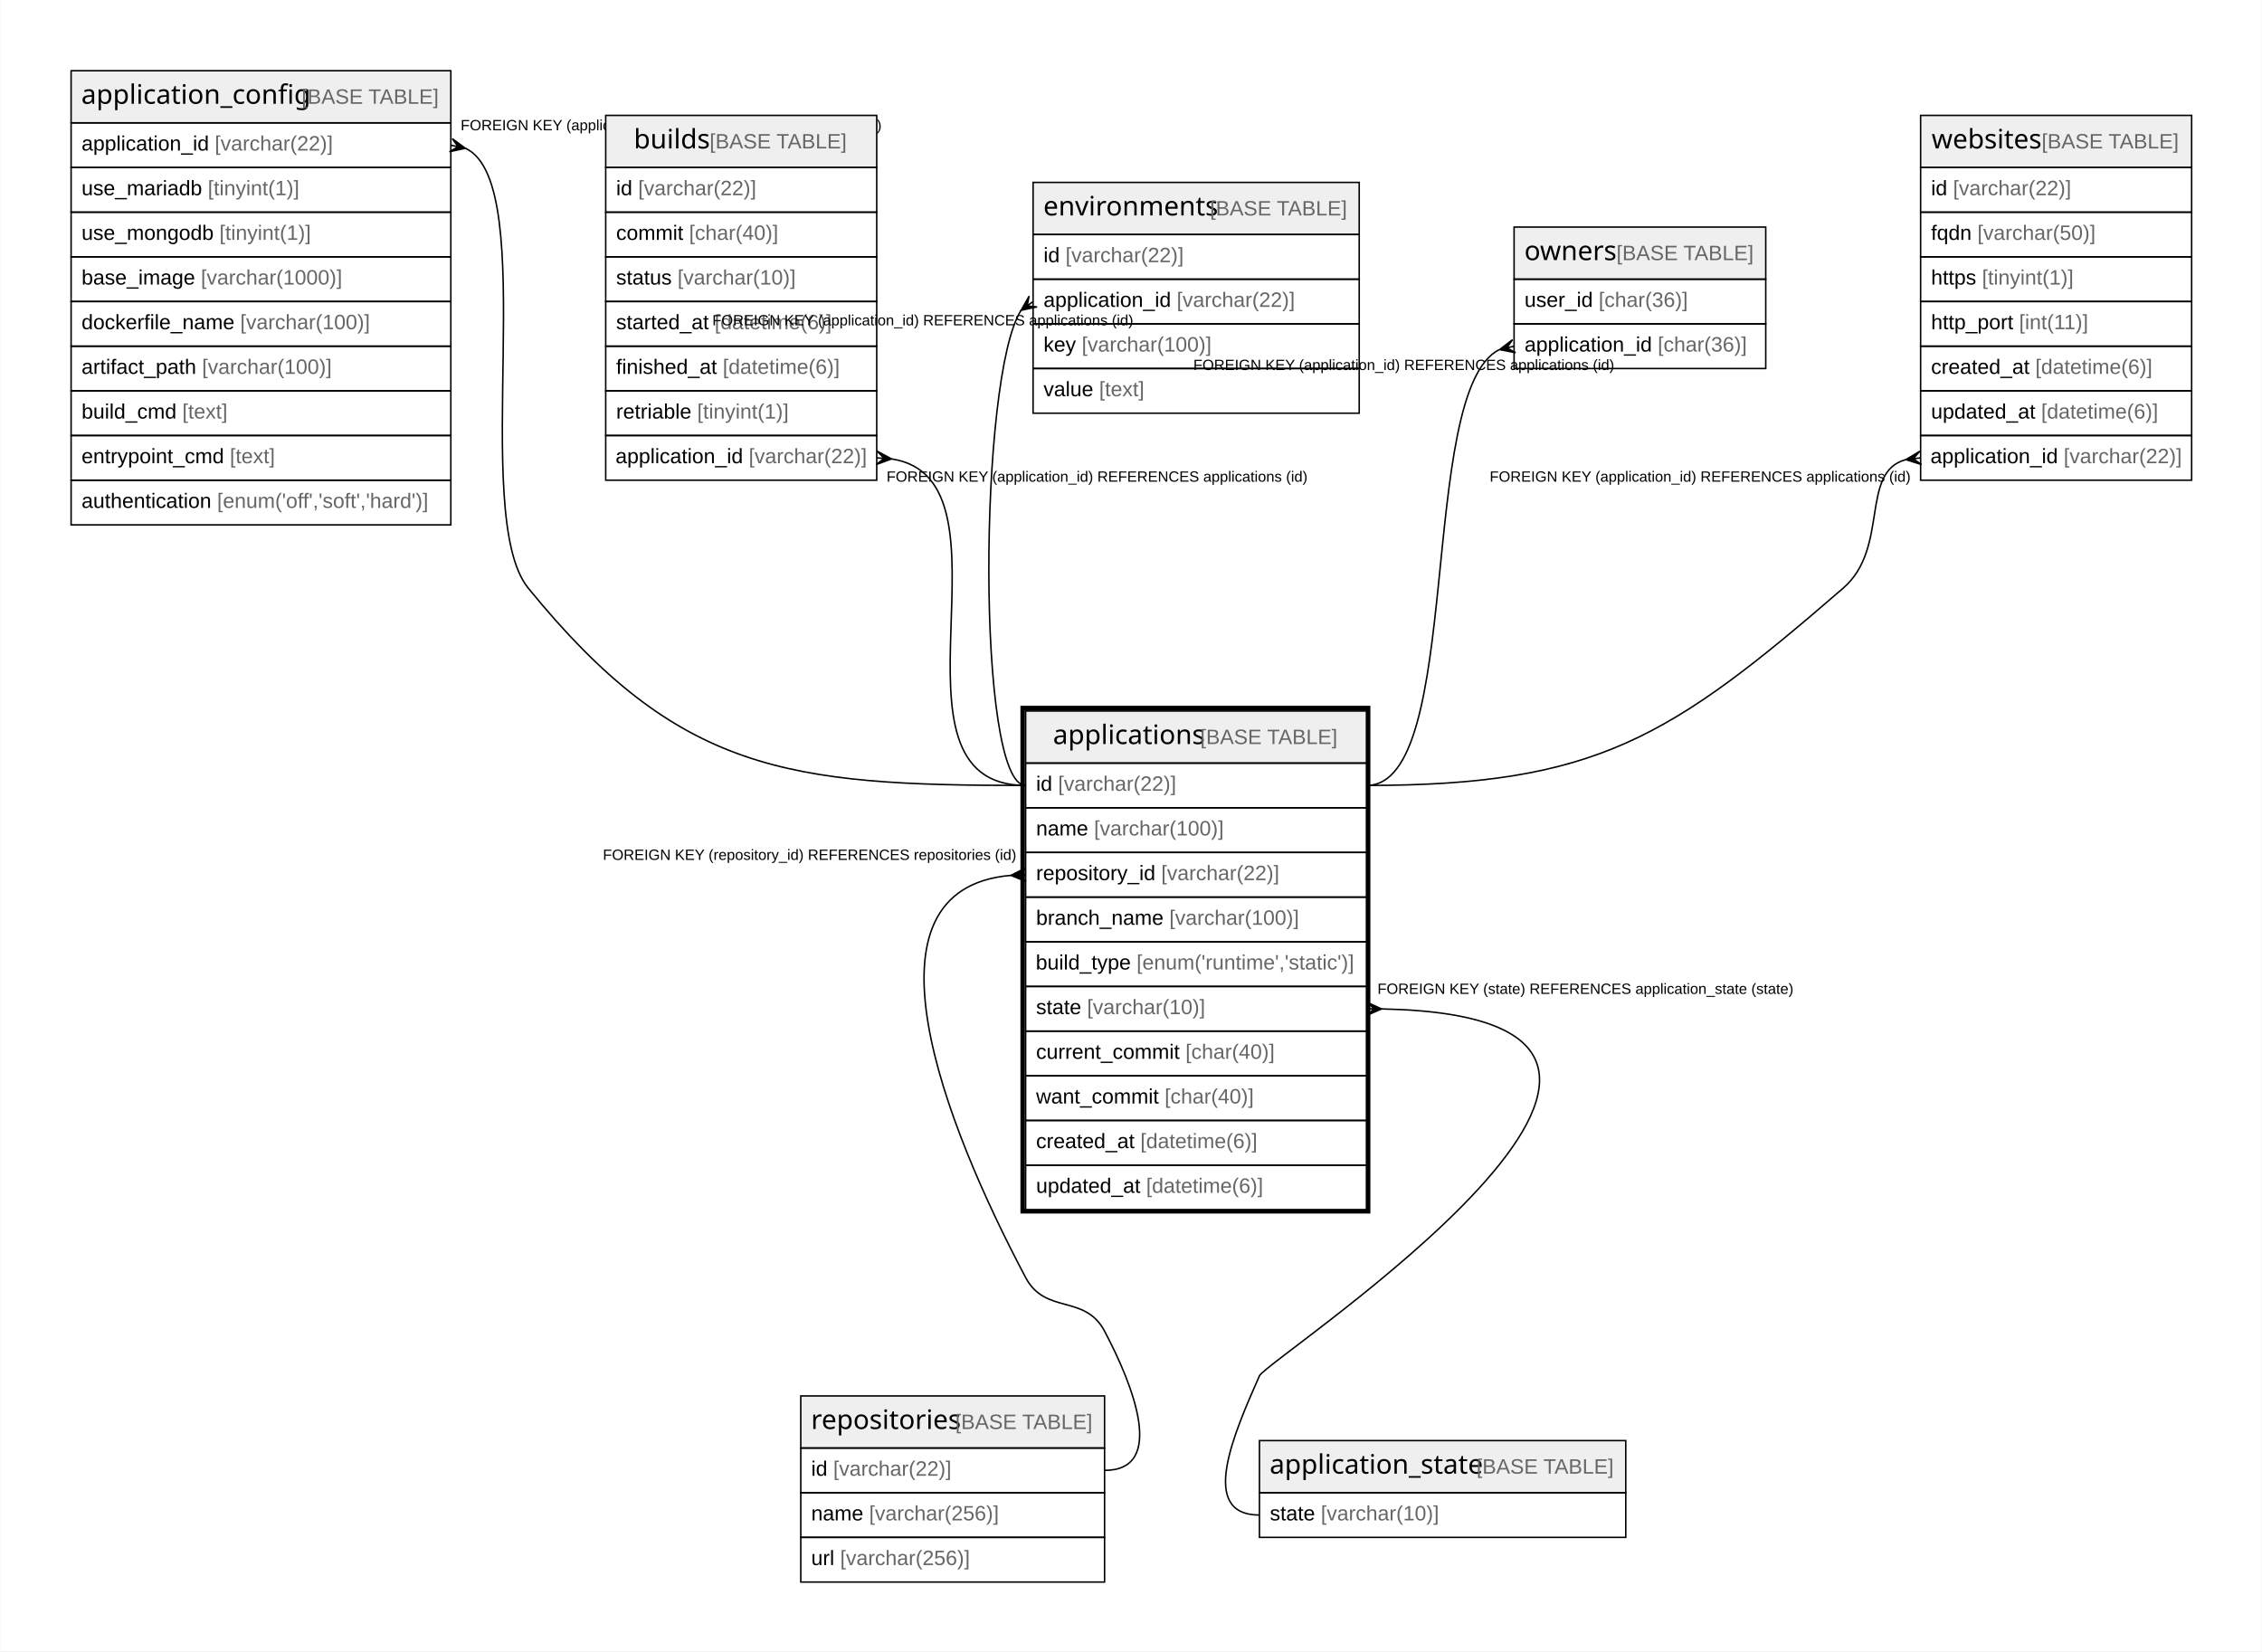
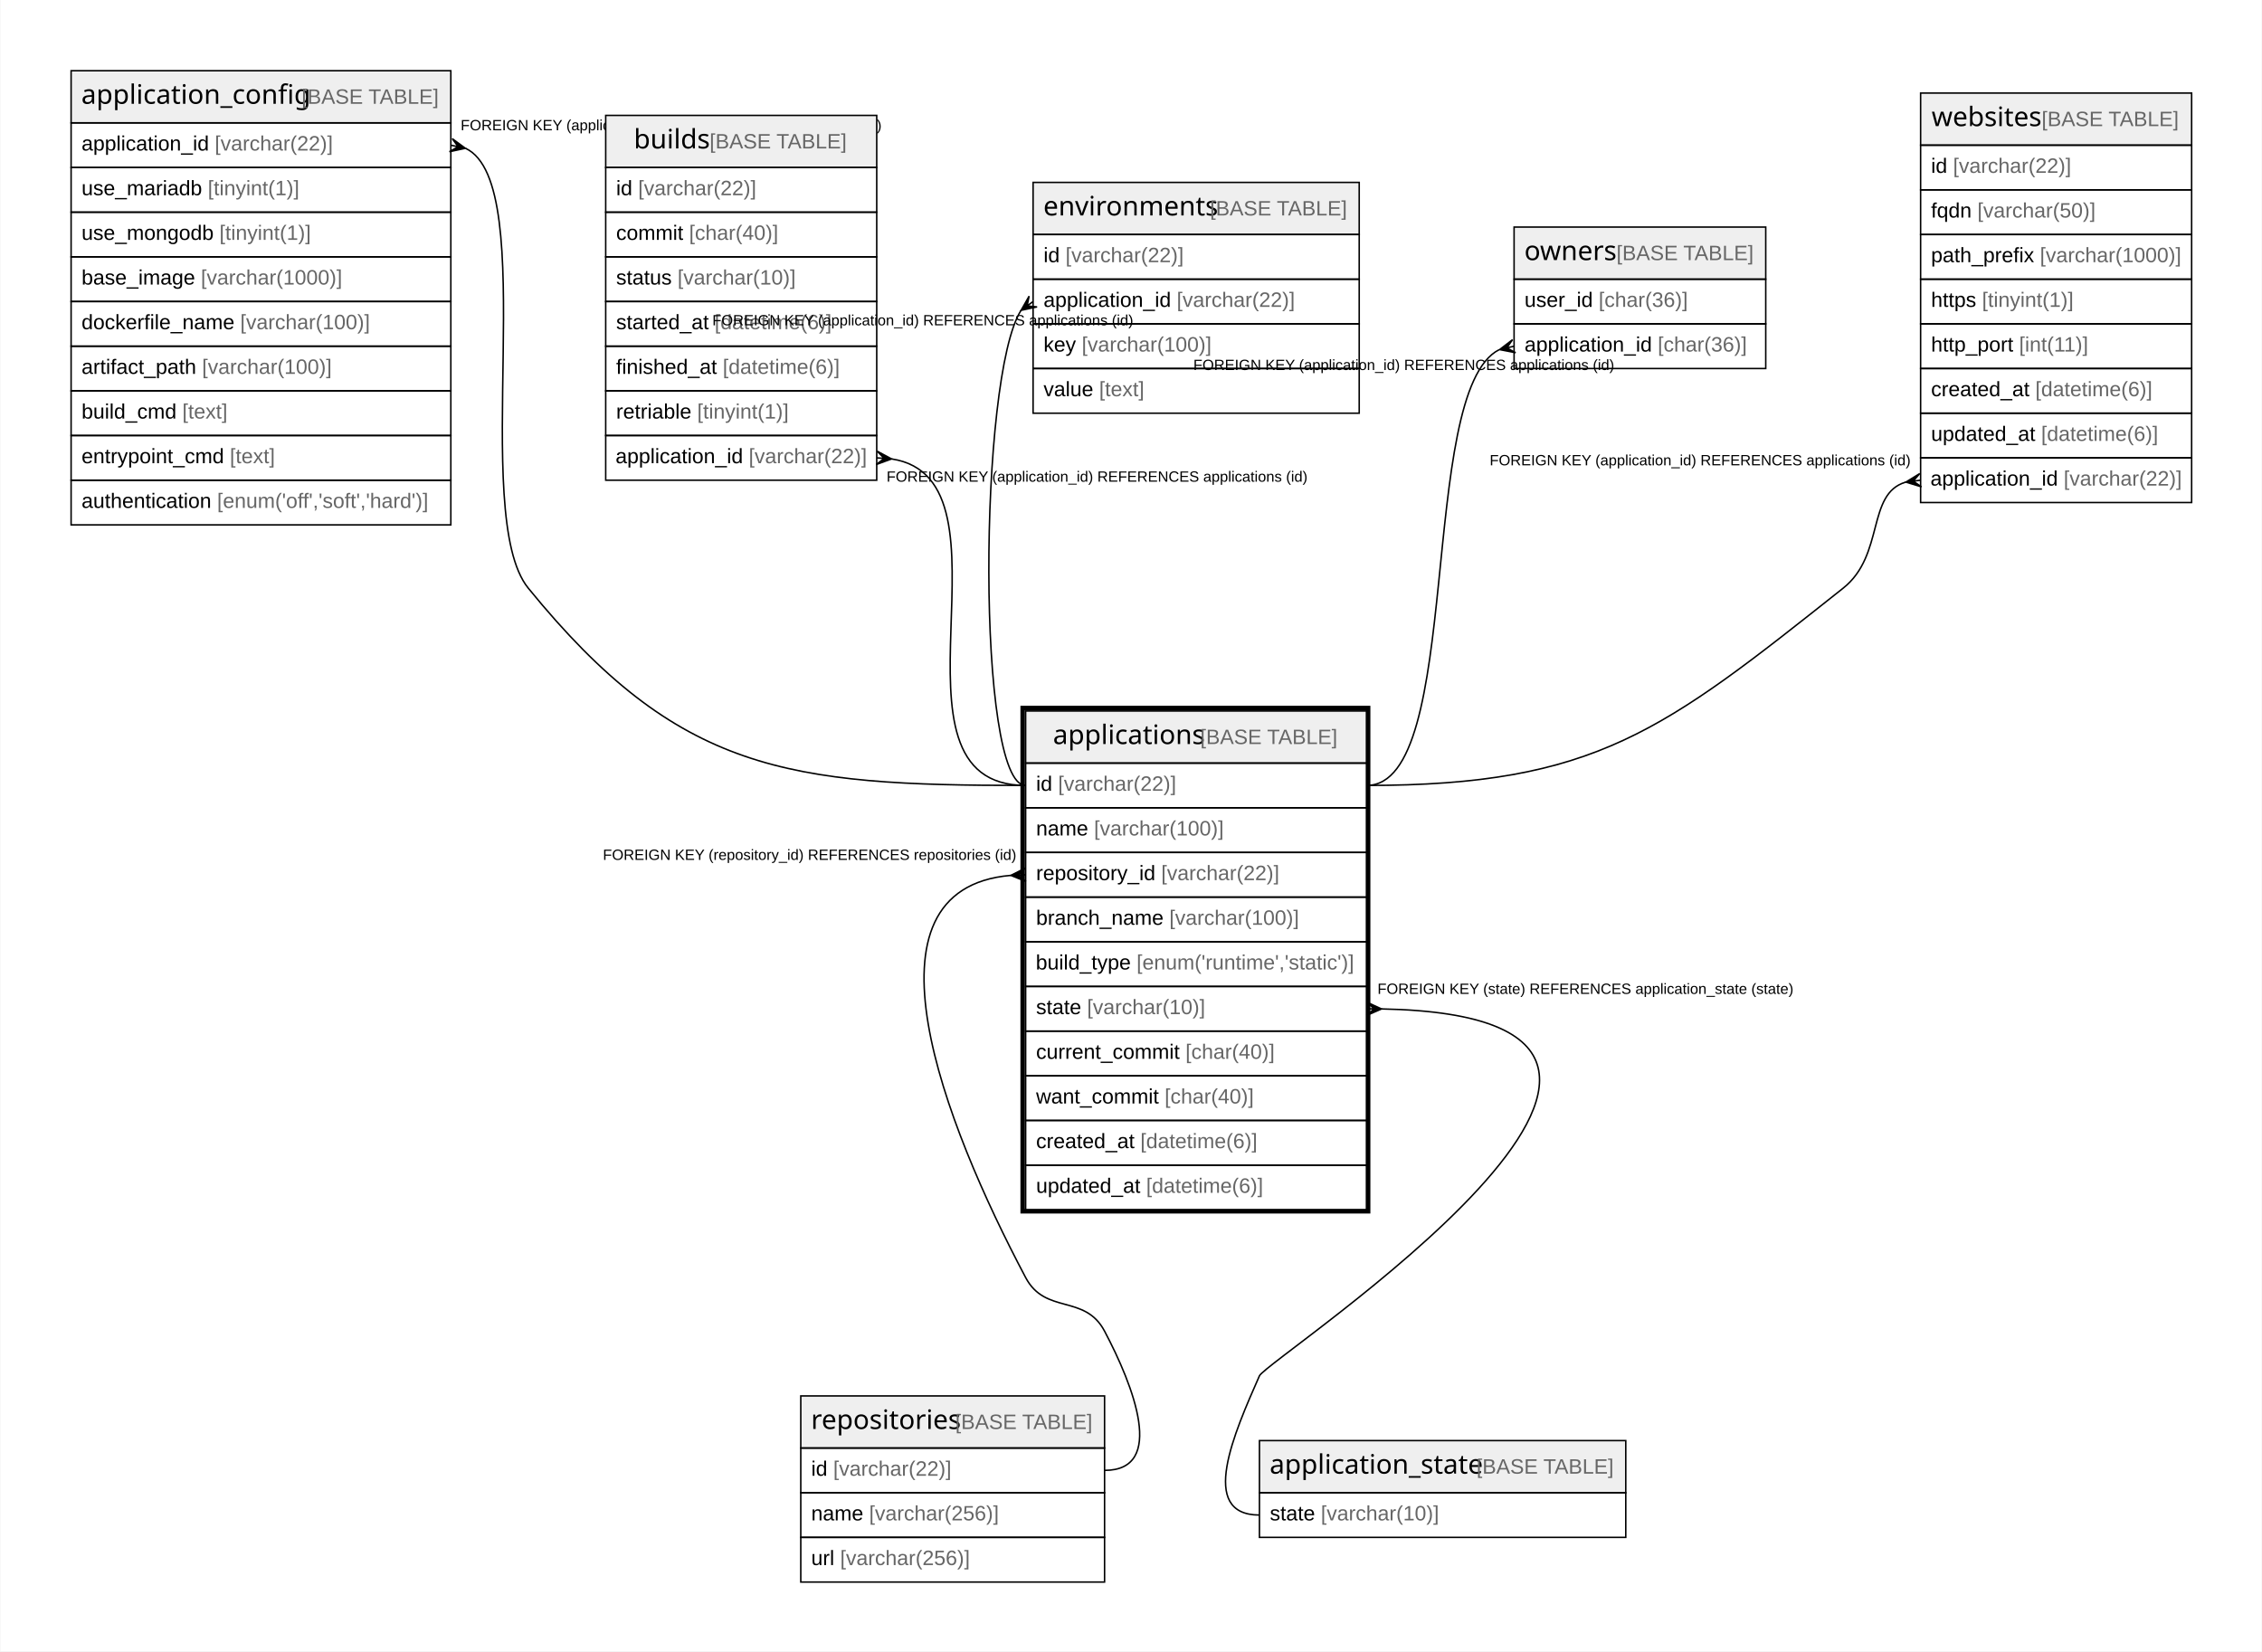
<svg xmlns="http://www.w3.org/2000/svg" width="1519pt" height="1109pt" viewBox="0.00 0.00 1518.50 1109.00">
  <g id="graph0" class="graph" transform="scale(1 1) rotate(0) translate(4 1105)">
    <polygon fill="#ffffff" stroke="transparent" points="-4,4 -4,-1105 1514.5,-1105 1514.5,4 -4,4" />
    <g id="node1" class="node">
      <polygon fill="#efefef" stroke="transparent" points="684.5,-592.5 684.5,-627.5 913.5,-627.5 913.5,-592.5 684.5,-592.5" />
      <polygon fill="none" stroke="#000000" points="684.5,-592.5 684.5,-627.5 913.5,-627.5 913.5,-592.5 684.5,-592.5" />
      <text text-anchor="start" x="702.862" y="-605.3" font-family="Arial Bold" font-size="18.00" fill="#000000">applications</text>
      <text text-anchor="start" x="797.884" y="-605.3" font-family="Arial" font-size="14.00" fill="#000000"> </text>
      <text text-anchor="start" x="801.775" y="-605.3" font-family="Arial" font-size="14.00" fill="#666666">[BASE TABLE]</text>
      <polygon fill="none" stroke="#000000" points="684.5,-562.5 684.5,-592.5 913.5,-592.5 913.5,-562.5 684.5,-562.5" />
      <text text-anchor="start" x="691.5" y="-573.9" font-family="Arial" font-size="14.00" fill="#000000">id </text>
      <text text-anchor="start" x="706.28" y="-573.9" font-family="Arial" font-size="14.00" fill="#666666">[varchar(22)]</text>
      <polygon fill="none" stroke="#000000" points="684.5,-532.5 684.5,-562.5 913.5,-562.5 913.5,-532.5 684.5,-532.5" />
      <text text-anchor="start" x="691.5" y="-543.9" font-family="Arial" font-size="14.00" fill="#000000">name </text>
      <text text-anchor="start" x="730.399" y="-543.9" font-family="Arial" font-size="14.00" fill="#666666">[varchar(100)]</text>
      <polygon fill="none" stroke="#000000" points="684.5,-502.5 684.5,-532.5 913.5,-532.5 913.5,-502.5 684.5,-502.5" />
      <text text-anchor="start" x="691.5" y="-513.9" font-family="Arial" font-size="14.00" fill="#000000">repository_id </text>
      <text text-anchor="start" x="775.511" y="-513.9" font-family="Arial" font-size="14.00" fill="#666666">[varchar(22)]</text>
      <polygon fill="none" stroke="#000000" points="684.5,-472.5 684.5,-502.5 913.5,-502.5 913.5,-472.5 684.5,-472.5" />
      <text text-anchor="start" x="691.5" y="-483.9" font-family="Arial" font-size="14.00" fill="#000000">branch_name </text>
      <text text-anchor="start" x="780.973" y="-483.9" font-family="Arial" font-size="14.00" fill="#666666">[varchar(100)]</text>
      <polygon fill="none" stroke="#000000" points="684.5,-442.5 684.5,-472.5 913.5,-472.5 913.5,-442.5 684.5,-442.5" />
      <text text-anchor="start" x="691.301" y="-453.9" font-family="Arial" font-size="14.00" fill="#000000">build_type </text>
      <text text-anchor="start" x="758.991" y="-453.9" font-family="Arial" font-size="14.00" fill="#666666">[enum('runtime','static')]</text>
      <polygon fill="none" stroke="#000000" points="684.5,-412.5 684.5,-442.5 913.5,-442.5 913.5,-412.5 684.5,-412.5" />
      <text text-anchor="start" x="691.5" y="-423.9" font-family="Arial" font-size="14.00" fill="#000000">state </text>
      <text text-anchor="start" x="725.737" y="-423.9" font-family="Arial" font-size="14.00" fill="#666666">[varchar(10)]</text>
      <polygon fill="none" stroke="#000000" points="684.5,-382.5 684.5,-412.5 913.5,-412.5 913.5,-382.5 684.5,-382.5" />
      <text text-anchor="start" x="691.5" y="-393.9" font-family="Arial" font-size="14.00" fill="#000000">current_commit </text>
      <text text-anchor="start" x="791.834" y="-393.9" font-family="Arial" font-size="14.00" fill="#666666">[char(40)]</text>
      <polygon fill="none" stroke="#000000" points="684.5,-352.5 684.5,-382.5 913.5,-382.5 913.5,-352.5 684.5,-352.5" />
      <text text-anchor="start" x="691.5" y="-363.9" font-family="Arial" font-size="14.00" fill="#000000">want_commit </text>
      <text text-anchor="start" x="777.837" y="-363.9" font-family="Arial" font-size="14.00" fill="#666666">[char(40)]</text>
      <polygon fill="none" stroke="#000000" points="684.5,-322.5 684.5,-352.5 913.5,-352.5 913.5,-322.5 684.5,-322.5" />
      <text text-anchor="start" x="691.5" y="-333.9" font-family="Arial" font-size="14.00" fill="#000000">created_at </text>
      <text text-anchor="start" x="761.528" y="-333.9" font-family="Arial" font-size="14.00" fill="#666666">[datetime(6)]</text>
      <polygon fill="none" stroke="#000000" points="684.5,-292.5 684.5,-322.5 913.5,-322.5 913.5,-292.5 684.5,-292.5" />
      <text text-anchor="start" x="691.5" y="-303.9" font-family="Arial" font-size="14.00" fill="#000000">updated_at </text>
      <text text-anchor="start" x="765.433" y="-303.9" font-family="Arial" font-size="14.00" fill="#666666">[datetime(6)]</text>
      <polygon fill="none" stroke="#000000" stroke-width="3" points="682.5,-291.5 682.5,-629.5 914.5,-629.5 914.5,-291.5 682.5,-291.5" />
    </g>
    <g id="node7" class="node">
      <polygon fill="#efefef" stroke="transparent" points="533.5,-132.5 533.5,-167.5 737.5,-167.5 737.5,-132.5 533.5,-132.5" />
      <polygon fill="none" stroke="#000000" points="533.5,-132.5 533.5,-167.5 737.5,-167.5 737.5,-132.5 533.5,-132.5" />
      <text text-anchor="start" x="540.37" y="-145.3" font-family="Arial Bold" font-size="18.00" fill="#000000">repositories</text>
      <text text-anchor="start" x="633.376" y="-145.3" font-family="Arial" font-size="14.00" fill="#000000"> </text>
      <text text-anchor="start" x="637.267" y="-145.3" font-family="Arial" font-size="14.00" fill="#666666">[BASE TABLE]</text>
      <polygon fill="none" stroke="#000000" points="533.5,-102.5 533.5,-132.5 737.5,-132.5 737.5,-102.5 533.5,-102.5" />
      <text text-anchor="start" x="540.5" y="-113.9" font-family="Arial" font-size="14.00" fill="#000000">id </text>
      <text text-anchor="start" x="555.28" y="-113.9" font-family="Arial" font-size="14.00" fill="#666666">[varchar(22)]</text>
      <polygon fill="none" stroke="#000000" points="533.5,-72.5 533.5,-102.5 737.5,-102.5 737.5,-72.5 533.5,-72.5" />
      <text text-anchor="start" x="540.5" y="-83.9" font-family="Arial" font-size="14.00" fill="#000000">name </text>
      <text text-anchor="start" x="579.399" y="-83.9" font-family="Arial" font-size="14.00" fill="#666666">[varchar(256)]</text>
      <polygon fill="none" stroke="#000000" points="533.5,-42.5 533.5,-72.5 737.5,-72.5 737.5,-42.5 533.5,-42.5" />
      <text text-anchor="start" x="540.5" y="-53.9" font-family="Arial" font-size="14.00" fill="#000000">url </text>
      <text text-anchor="start" x="559.94" y="-53.9" font-family="Arial" font-size="14.00" fill="#666666">[varchar(256)]</text>
    </g>
    <g id="edge6" class="edge">
      <path fill="none" stroke="#000000" d="M674.403,-517.083C568.019,-507.925 629.88,-350.129 684.5,-247 697.828,-221.836 724.172,-236.164 737.5,-211 756.949,-174.277 779.056,-117.5 737.5,-117.5" />
      <polygon fill="#000000" stroke="#000000" points="674.509,-517.087 684.314,-521.996 679.504,-517.293 684.5,-517.5 684.5,-517.5 684.5,-517.5 679.504,-517.293 684.686,-513.004 674.509,-517.087 674.509,-517.087" />
      <text text-anchor="start" x="400.611" y="-527.5" font-family="Arial" font-size="10.00" fill="#000000">FOREIGN KEY (repository_id) REFERENCES repositories (id)</text>
    </g>
    <g id="node8" class="node">
      <polygon fill="#efefef" stroke="transparent" points="841.5,-102.5 841.5,-137.5 1087.5,-137.5 1087.5,-102.5 841.5,-102.5" />
      <polygon fill="none" stroke="#000000" points="841.5,-102.5 841.5,-137.5 1087.5,-137.5 1087.5,-102.5 841.5,-102.5" />
      <text text-anchor="start" x="848.351" y="-115.3" font-family="Arial Bold" font-size="18.00" fill="#000000">application_state</text>
      <text text-anchor="start" x="983.396" y="-115.3" font-family="Arial" font-size="14.00" fill="#000000"> </text>
      <text text-anchor="start" x="987.286" y="-115.3" font-family="Arial" font-size="14.00" fill="#666666">[BASE TABLE]</text>
      <polygon fill="none" stroke="#000000" points="841.5,-72.5 841.5,-102.5 1087.5,-102.5 1087.5,-72.5 841.5,-72.5" />
      <text text-anchor="start" x="848.5" y="-83.9" font-family="Arial" font-size="14.00" fill="#000000">state </text>
      <text text-anchor="start" x="882.737" y="-83.9" font-family="Arial" font-size="14.00" fill="#666666">[varchar(10)]</text>
    </g>
    <g id="edge7" class="edge">
      <path fill="none" stroke="#000000" d="M923.638,-427.404C1201.093,-422.023 846.505,-192.378 841.5,-181 824.767,-142.962 799.944,-87.5 841.5,-87.5" />
      <polygon fill="#000000" stroke="#000000" points="923.5,-427.405 913.457,-423 918.5,-427.453 913.5,-427.5 913.5,-427.5 913.5,-427.5 918.5,-427.453 913.543,-432 923.5,-427.405 923.5,-427.405" />
      <text text-anchor="start" x="920.761" y="-437.5" font-family="Arial" font-size="10.00" fill="#000000">FOREIGN KEY (state) REFERENCES application_state (state)</text>
    </g>
    <g id="node2" class="node">
      <polygon fill="#efefef" stroke="transparent" points="43.5,-1022.5 43.5,-1057.5 298.5,-1057.5 298.5,-1022.5 43.5,-1022.5" />
      <polygon fill="none" stroke="#000000" points="43.5,-1022.5 43.5,-1057.5 298.5,-1057.5 298.5,-1022.5 43.5,-1022.5" />
      <text text-anchor="start" x="50.352" y="-1035.3" font-family="Arial Bold" font-size="18.00" fill="#000000">application_config</text>
      <text text-anchor="start" x="194.395" y="-1035.3" font-family="Arial" font-size="14.00" fill="#000000"> </text>
      <text text-anchor="start" x="198.285" y="-1035.3" font-family="Arial" font-size="14.00" fill="#666666">[BASE TABLE]</text>
      <polygon fill="none" stroke="#000000" points="43.5,-992.5 43.5,-1022.5 298.5,-1022.5 298.5,-992.5 43.5,-992.5" />
      <text text-anchor="start" x="50.5" y="-1003.9" font-family="Arial" font-size="14.00" fill="#000000">application_id </text>
      <text text-anchor="start" x="139.968" y="-1003.9" font-family="Arial" font-size="14.00" fill="#666666">[varchar(22)]</text>
      <polygon fill="none" stroke="#000000" points="43.5,-962.5 43.5,-992.5 298.5,-992.5 298.5,-962.5 43.5,-962.5" />
      <text text-anchor="start" x="50.5" y="-973.9" font-family="Arial" font-size="14.00" fill="#000000">use_mariadb </text>
      <text text-anchor="start" x="135.297" y="-973.9" font-family="Arial" font-size="14.00" fill="#666666">[tinyint(1)]</text>
      <polygon fill="none" stroke="#000000" points="43.5,-932.5 43.5,-962.5 298.5,-962.5 298.5,-932.5 43.5,-932.5" />
      <text text-anchor="start" x="50.5" y="-943.9" font-family="Arial" font-size="14.00" fill="#000000">use_mongodb </text>
      <text text-anchor="start" x="143.095" y="-943.9" font-family="Arial" font-size="14.00" fill="#666666">[tinyint(1)]</text>
      <polygon fill="none" stroke="#000000" points="43.5,-902.5 43.5,-932.5 298.5,-932.5 298.5,-902.5 43.5,-902.5" />
      <text text-anchor="start" x="50.5" y="-913.9" font-family="Arial" font-size="14.00" fill="#000000">base_image </text>
      <text text-anchor="start" x="130.636" y="-913.9" font-family="Arial" font-size="14.00" fill="#666666">[varchar(1000)]</text>
      <polygon fill="none" stroke="#000000" points="43.5,-872.5 43.5,-902.5 298.5,-902.5 298.5,-872.5 43.5,-872.5" />
      <text text-anchor="start" x="50.5" y="-883.9" font-family="Arial" font-size="14.00" fill="#000000">dockerfile_name </text>
      <text text-anchor="start" x="157.076" y="-883.9" font-family="Arial" font-size="14.00" fill="#666666">[varchar(100)]</text>
      <polygon fill="none" stroke="#000000" points="43.5,-842.5 43.5,-872.5 298.5,-872.5 298.5,-842.5 43.5,-842.5" />
      <text text-anchor="start" x="50.5" y="-853.9" font-family="Arial" font-size="14.00" fill="#000000">artifact_path </text>
      <text text-anchor="start" x="131.416" y="-853.9" font-family="Arial" font-size="14.00" fill="#666666">[varchar(100)]</text>
      <polygon fill="none" stroke="#000000" points="43.5,-812.5 43.5,-842.5 298.5,-842.5 298.5,-812.5 43.5,-812.5" />
      <text text-anchor="start" x="50.5" y="-823.9" font-family="Arial" font-size="14.00" fill="#000000">build_cmd </text>
      <text text-anchor="start" x="118.177" y="-823.9" font-family="Arial" font-size="14.00" fill="#666666">[text]</text>
      <polygon fill="none" stroke="#000000" points="43.5,-782.5 43.5,-812.5 298.5,-812.5 298.5,-782.5 43.5,-782.5" />
      <text text-anchor="start" x="50.5" y="-793.9" font-family="Arial" font-size="14.00" fill="#000000">entrypoint_cmd </text>
      <text text-anchor="start" x="150.078" y="-793.9" font-family="Arial" font-size="14.00" fill="#666666">[text]</text>
      <polygon fill="none" stroke="#000000" points="43.5,-752.5 43.5,-782.5 298.5,-782.5 298.5,-752.5 43.5,-752.5" />
      <text text-anchor="start" x="50.5" y="-763.9" font-family="Arial" font-size="14.00" fill="#000000">authentication </text>
      <text text-anchor="start" x="141.536" y="-763.9" font-family="Arial" font-size="14.00" fill="#666666">[enum('off','soft','hard')]</text>
    </g>
    <g id="edge1" class="edge">
      <path fill="none" stroke="#000000" d="M308.43,-1005.37C359.626,-981.233 310.455,-759.208 350.5,-710 451.3,-586.133 524.801,-577.5 684.5,-577.5" />
      <polygon fill="#000000" stroke="#000000" points="308.277,-1005.402 297.556,-1003.1 303.389,-1006.451 298.5,-1007.5 298.5,-1007.5 298.5,-1007.5 303.389,-1006.451 299.444,-1011.9 308.277,-1005.402 308.277,-1005.402" />
      <text text-anchor="start" x="305.102" y="-1017.5" font-family="Arial" font-size="10.00" fill="#000000">FOREIGN KEY (application_id) REFERENCES applications (id)</text>
    </g>
    <g id="node3" class="node">
      <polygon fill="#efefef" stroke="transparent" points="402.5,-992.5 402.5,-1027.5 584.5,-1027.5 584.5,-992.5 402.5,-992.5" />
      <polygon fill="none" stroke="#000000" points="402.5,-992.5 402.5,-1027.5 584.5,-1027.5 584.5,-992.5 402.5,-992.5" />
      <text text-anchor="start" x="421.37" y="-1005.3" font-family="Arial Bold" font-size="18.00" fill="#000000">builds</text>
      <text text-anchor="start" x="468.377" y="-1005.3" font-family="Arial" font-size="14.00" fill="#000000"> </text>
      <text text-anchor="start" x="472.267" y="-1005.3" font-family="Arial" font-size="14.00" fill="#666666">[BASE TABLE]</text>
      <polygon fill="none" stroke="#000000" points="402.5,-962.5 402.5,-992.5 584.5,-992.5 584.5,-962.5 402.5,-962.5" />
      <text text-anchor="start" x="409.5" y="-973.9" font-family="Arial" font-size="14.00" fill="#000000">id </text>
      <text text-anchor="start" x="424.28" y="-973.9" font-family="Arial" font-size="14.00" fill="#666666">[varchar(22)]</text>
      <polygon fill="none" stroke="#000000" points="402.5,-932.5 402.5,-962.5 584.5,-962.5 584.5,-932.5 402.5,-932.5" />
      <text text-anchor="start" x="409.5" y="-943.9" font-family="Arial" font-size="14.00" fill="#000000">commit </text>
      <text text-anchor="start" x="458.492" y="-943.9" font-family="Arial" font-size="14.00" fill="#666666">[char(40)]</text>
      <polygon fill="none" stroke="#000000" points="402.5,-902.5 402.5,-932.5 584.5,-932.5 584.5,-902.5 402.5,-902.5" />
      <text text-anchor="start" x="409.5" y="-913.9" font-family="Arial" font-size="14.00" fill="#000000">status </text>
      <text text-anchor="start" x="450.737" y="-913.9" font-family="Arial" font-size="14.00" fill="#666666">[varchar(10)]</text>
      <polygon fill="none" stroke="#000000" points="402.5,-872.5 402.5,-902.5 584.5,-902.5 584.5,-872.5 402.5,-872.5" />
      <text text-anchor="start" x="409.5" y="-883.9" font-family="Arial" font-size="14.00" fill="#000000">started_at </text>
      <text text-anchor="start" x="475.636" y="-883.9" font-family="Arial" font-size="14.00" fill="#666666">[datetime(6)]</text>
      <polygon fill="none" stroke="#000000" points="402.5,-842.5 402.5,-872.5 584.5,-872.5 584.5,-842.5 402.5,-842.5" />
      <text text-anchor="start" x="409.5" y="-853.9" font-family="Arial" font-size="14.00" fill="#000000">finished_at </text>
      <text text-anchor="start" x="481.081" y="-853.9" font-family="Arial" font-size="14.00" fill="#666666">[datetime(6)]</text>
      <polygon fill="none" stroke="#000000" points="402.5,-812.5 402.5,-842.5 584.5,-842.5 584.5,-812.5 402.5,-812.5" />
      <text text-anchor="start" x="409.5" y="-823.9" font-family="Arial" font-size="14.00" fill="#000000">retriable </text>
      <text text-anchor="start" x="463.946" y="-823.9" font-family="Arial" font-size="14.00" fill="#666666">[tinyint(1)]</text>
      <polygon fill="none" stroke="#000000" points="402.5,-782.5 402.5,-812.5 584.5,-812.5 584.5,-782.5 402.5,-782.5" />
      <text text-anchor="start" x="409.098" y="-793.9" font-family="Arial" font-size="14.00" fill="#000000">application_id </text>
      <text text-anchor="start" x="498.566" y="-793.9" font-family="Arial" font-size="14.00" fill="#666666">[varchar(22)]</text>
    </g>
    <g id="edge2" class="edge">
      <path fill="none" stroke="#000000" d="M594.48,-796.788C684.526,-783.133 580.661,-577.5 684.5,-577.5" />
      <polygon fill="#000000" stroke="#000000" points="594.475,-796.789 584.18,-793.011 589.487,-797.144 584.5,-797.5 584.5,-797.5 584.5,-797.5 589.487,-797.144 584.82,-801.989 594.475,-796.789 594.475,-796.789" />
      <text text-anchor="start" x="591.102" y="-781.5" font-family="Arial" font-size="10.00" fill="#000000">FOREIGN KEY (application_id) REFERENCES applications (id)</text>
    </g>
    <g id="node4" class="node">
      <polygon fill="#efefef" stroke="transparent" points="689.5,-947.5 689.5,-982.5 908.5,-982.5 908.5,-947.5 689.5,-947.5" />
      <polygon fill="none" stroke="#000000" points="689.5,-947.5 689.5,-982.5 908.5,-982.5 908.5,-947.5 689.5,-947.5" />
      <text text-anchor="start" x="696.364" y="-960.3" font-family="Arial Bold" font-size="18.00" fill="#000000">environments</text>
      <text text-anchor="start" x="804.382" y="-960.3" font-family="Arial" font-size="14.00" fill="#000000"> </text>
      <text text-anchor="start" x="808.273" y="-960.3" font-family="Arial" font-size="14.00" fill="#666666">[BASE TABLE]</text>
      <polygon fill="none" stroke="#000000" points="689.5,-917.5 689.5,-947.5 908.5,-947.5 908.5,-917.5 689.5,-917.5" />
      <text text-anchor="start" x="696.5" y="-928.9" font-family="Arial" font-size="14.00" fill="#000000">id </text>
      <text text-anchor="start" x="711.28" y="-928.9" font-family="Arial" font-size="14.00" fill="#666666">[varchar(22)]</text>
      <polygon fill="none" stroke="#000000" points="689.5,-887.5 689.5,-917.5 908.5,-917.5 908.5,-887.5 689.5,-887.5" />
      <text text-anchor="start" x="696.5" y="-898.9" font-family="Arial" font-size="14.00" fill="#000000">application_id </text>
      <text text-anchor="start" x="785.968" y="-898.9" font-family="Arial" font-size="14.00" fill="#666666">[varchar(22)]</text>
      <polygon fill="none" stroke="#000000" points="689.5,-857.5 689.5,-887.5 908.5,-887.5 908.5,-857.5 689.5,-857.5" />
      <text text-anchor="start" x="696.5" y="-868.9" font-family="Arial" font-size="14.00" fill="#000000">key </text>
      <text text-anchor="start" x="722.173" y="-868.9" font-family="Arial" font-size="14.00" fill="#666666">[varchar(100)]</text>
      <polygon fill="none" stroke="#000000" points="689.5,-827.5 689.5,-857.5 908.5,-857.5 908.5,-827.5 689.5,-827.5" />
      <text text-anchor="start" x="696.5" y="-838.9" font-family="Arial" font-size="14.00" fill="#000000">value </text>
      <text text-anchor="start" x="733.845" y="-838.9" font-family="Arial" font-size="14.00" fill="#666666">[text]</text>
    </g>
    <g id="edge3" class="edge">
      <path fill="none" stroke="#000000" d="M681.428,-896.582C652.847,-852.533 651.277,-577.5 684.5,-577.5" />
      <polygon fill="#000000" stroke="#000000" points="681.435,-896.587 686.839,-906.129 685.468,-899.544 689.5,-902.5 689.5,-902.5 689.5,-902.5 685.468,-899.544 692.161,-898.871 681.435,-896.587 681.435,-896.587" />
      <text text-anchor="start" x="474.102" y="-886.5" font-family="Arial" font-size="10.00" fill="#000000">FOREIGN KEY (application_id) REFERENCES applications (id)</text>
    </g>
    <g id="node5" class="node">
      <polygon fill="#efefef" stroke="transparent" points="1012.5,-917.5 1012.5,-952.5 1181.5,-952.5 1181.5,-917.5 1012.5,-917.5" />
      <polygon fill="none" stroke="#000000" points="1012.5,-917.5 1012.5,-952.5 1181.5,-952.5 1181.5,-917.5 1012.5,-917.5" />
      <text text-anchor="start" x="1019.371" y="-930.3" font-family="Arial Bold" font-size="18.00" fill="#000000">owners</text>
      <text text-anchor="start" x="1077.376" y="-930.3" font-family="Arial" font-size="14.00" fill="#000000"> </text>
      <text text-anchor="start" x="1081.266" y="-930.3" font-family="Arial" font-size="14.00" fill="#666666">[BASE TABLE]</text>
      <polygon fill="none" stroke="#000000" points="1012.5,-887.5 1012.5,-917.5 1181.5,-917.5 1181.5,-887.5 1012.5,-887.5" />
      <text text-anchor="start" x="1019.5" y="-898.9" font-family="Arial" font-size="14.00" fill="#000000">user_id </text>
      <text text-anchor="start" x="1069.288" y="-898.9" font-family="Arial" font-size="14.00" fill="#666666">[char(36)]</text>
      <polygon fill="none" stroke="#000000" points="1012.5,-857.5 1012.5,-887.5 1181.5,-887.5 1181.5,-857.5 1012.5,-857.5" />
      <text text-anchor="start" x="1019.5" y="-868.9" font-family="Arial" font-size="14.00" fill="#000000">application_id </text>
      <text text-anchor="start" x="1108.968" y="-868.9" font-family="Arial" font-size="14.00" fill="#666666">[char(36)]</text>
    </g>
    <g id="edge4" class="edge">
      <path fill="none" stroke="#000000" d="M1002.433,-870.125C947.194,-842.207 979.002,-577.5 913.5,-577.5" />
      <polygon fill="#000000" stroke="#000000" points="1002.767,-870.204 1011.467,-876.88 1007.634,-871.352 1012.5,-872.5 1012.5,-872.5 1012.5,-872.5 1007.634,-871.352 1013.533,-868.12 1002.767,-870.204 1002.767,-870.204" />
      <text text-anchor="start" x="797.102" y="-856.5" font-family="Arial" font-size="10.00" fill="#000000">FOREIGN KEY (application_id) REFERENCES applications (id)</text>
    </g>
    <g id="node6" class="node">
-       <polygon fill="#efefef" stroke="transparent" points="1285.5,-992.5 1285.5,-1027.5 1467.5,-1027.5 1467.5,-992.5 1285.5,-992.5" />
-       <polygon fill="none" stroke="#000000" points="1285.5,-992.5 1285.5,-1027.5 1467.5,-1027.5 1467.5,-992.5 1285.5,-992.5" />
-       <text text-anchor="start" x="1292.869" y="-1005.3" font-family="Arial Bold" font-size="18.00" fill="#000000">websites</text>
-       <text text-anchor="start" x="1362.878" y="-1005.3" font-family="Arial" font-size="14.00" fill="#000000"> </text>
-       <text text-anchor="start" x="1366.768" y="-1005.3" font-family="Arial" font-size="14.00" fill="#666666">[BASE TABLE]</text>
-       <polygon fill="none" stroke="#000000" points="1285.5,-962.5 1285.5,-992.5 1467.5,-992.5 1467.5,-962.5 1285.5,-962.5" />
-       <text text-anchor="start" x="1292.5" y="-973.9" font-family="Arial" font-size="14.00" fill="#000000">id </text>
-       <text text-anchor="start" x="1307.28" y="-973.9" font-family="Arial" font-size="14.00" fill="#666666">[varchar(22)]</text>
-       <polygon fill="none" stroke="#000000" points="1285.5,-932.5 1285.5,-962.5 1467.5,-962.5 1467.5,-932.5 1285.5,-932.5" />
-       <text text-anchor="start" x="1292.5" y="-943.9" font-family="Arial" font-size="14.00" fill="#000000">fqdn </text>
-       <text text-anchor="start" x="1323.629" y="-943.9" font-family="Arial" font-size="14.00" fill="#666666">[varchar(50)]</text>
-       <polygon fill="none" stroke="#000000" points="1285.5,-902.5 1285.5,-932.5 1467.5,-932.5 1467.5,-902.5 1285.5,-902.5" />
-       <text text-anchor="start" x="1292.5" y="-913.9" font-family="Arial" font-size="14.00" fill="#000000">https </text>
-       <text text-anchor="start" x="1326.737" y="-913.9" font-family="Arial" font-size="14.00" fill="#666666">[tinyint(1)]</text>
-       <polygon fill="none" stroke="#000000" points="1285.5,-872.5 1285.5,-902.5 1467.5,-902.5 1467.5,-872.5 1285.5,-872.5" />
-       <text text-anchor="start" x="1292.5" y="-883.9" font-family="Arial" font-size="14.00" fill="#000000">http_port </text>
-       <text text-anchor="start" x="1351.636" y="-883.9" font-family="Arial" font-size="14.00" fill="#666666">[int(11)]</text>
-       <polygon fill="none" stroke="#000000" points="1285.5,-842.5 1285.5,-872.5 1467.5,-872.5 1467.5,-842.5 1285.5,-842.5" />
-       <text text-anchor="start" x="1292.5" y="-853.9" font-family="Arial" font-size="14.00" fill="#000000">created_at </text>
-       <text text-anchor="start" x="1362.528" y="-853.9" font-family="Arial" font-size="14.00" fill="#666666">[datetime(6)]</text>
-       <polygon fill="none" stroke="#000000" points="1285.5,-812.5 1285.5,-842.5 1467.5,-842.5 1467.5,-812.5 1285.5,-812.5" />
-       <text text-anchor="start" x="1292.5" y="-823.9" font-family="Arial" font-size="14.00" fill="#000000">updated_at </text>
-       <text text-anchor="start" x="1366.433" y="-823.9" font-family="Arial" font-size="14.00" fill="#666666">[datetime(6)]</text>
-       <polygon fill="none" stroke="#000000" points="1285.5,-782.5 1285.5,-812.5 1467.5,-812.5 1467.5,-782.5 1285.5,-782.5" />
-       <text text-anchor="start" x="1292.098" y="-793.9" font-family="Arial" font-size="14.00" fill="#000000">application_id </text>
-       <text text-anchor="start" x="1381.566" y="-793.9" font-family="Arial" font-size="14.00" fill="#666666">[varchar(22)]</text>
+       <polygon fill="#efefef" stroke="transparent" points="1285.5,-1007.5 1285.5,-1042.5 1467.5,-1042.5 1467.5,-1007.5 1285.5,-1007.5" />
+       <polygon fill="none" stroke="#000000" points="1285.5,-1007.5 1285.5,-1042.5 1467.5,-1042.5 1467.5,-1007.5 1285.5,-1007.5" />
+       <text text-anchor="start" x="1292.869" y="-1020.3" font-family="Arial Bold" font-size="18.00" fill="#000000">websites</text>
+       <text text-anchor="start" x="1362.878" y="-1020.3" font-family="Arial" font-size="14.00" fill="#000000"> </text>
+       <text text-anchor="start" x="1366.768" y="-1020.3" font-family="Arial" font-size="14.00" fill="#666666">[BASE TABLE]</text>
+       <polygon fill="none" stroke="#000000" points="1285.5,-977.5 1285.5,-1007.5 1467.5,-1007.5 1467.5,-977.5 1285.5,-977.5" />
+       <text text-anchor="start" x="1292.5" y="-988.9" font-family="Arial" font-size="14.00" fill="#000000">id </text>
+       <text text-anchor="start" x="1307.28" y="-988.9" font-family="Arial" font-size="14.00" fill="#666666">[varchar(22)]</text>
+       <polygon fill="none" stroke="#000000" points="1285.5,-947.5 1285.5,-977.5 1467.5,-977.5 1467.5,-947.5 1285.5,-947.5" />
+       <text text-anchor="start" x="1292.5" y="-958.9" font-family="Arial" font-size="14.00" fill="#000000">fqdn </text>
+       <text text-anchor="start" x="1323.629" y="-958.9" font-family="Arial" font-size="14.00" fill="#666666">[varchar(50)]</text>
+       <polygon fill="none" stroke="#000000" points="1285.5,-917.5 1285.5,-947.5 1467.5,-947.5 1467.5,-917.5 1285.5,-917.5" />
+       <text text-anchor="start" x="1292.482" y="-928.9" font-family="Arial" font-size="14.00" fill="#000000">path_prefix </text>
+       <text text-anchor="start" x="1365.616" y="-928.9" font-family="Arial" font-size="14.00" fill="#666666">[varchar(1000)]</text>
+       <polygon fill="none" stroke="#000000" points="1285.5,-887.5 1285.5,-917.5 1467.5,-917.5 1467.5,-887.5 1285.5,-887.5" />
+       <text text-anchor="start" x="1292.5" y="-898.9" font-family="Arial" font-size="14.00" fill="#000000">https </text>
+       <text text-anchor="start" x="1326.737" y="-898.9" font-family="Arial" font-size="14.00" fill="#666666">[tinyint(1)]</text>
+       <polygon fill="none" stroke="#000000" points="1285.5,-857.5 1285.5,-887.5 1467.5,-887.5 1467.5,-857.5 1285.5,-857.5" />
+       <text text-anchor="start" x="1292.5" y="-868.9" font-family="Arial" font-size="14.00" fill="#000000">http_port </text>
+       <text text-anchor="start" x="1351.636" y="-868.9" font-family="Arial" font-size="14.00" fill="#666666">[int(11)]</text>
+       <polygon fill="none" stroke="#000000" points="1285.5,-827.5 1285.5,-857.5 1467.5,-857.5 1467.5,-827.5 1285.5,-827.5" />
+       <text text-anchor="start" x="1292.5" y="-838.9" font-family="Arial" font-size="14.00" fill="#000000">created_at </text>
+       <text text-anchor="start" x="1362.528" y="-838.9" font-family="Arial" font-size="14.00" fill="#666666">[datetime(6)]</text>
+       <polygon fill="none" stroke="#000000" points="1285.5,-797.5 1285.5,-827.5 1467.5,-827.5 1467.5,-797.5 1285.5,-797.5" />
+       <text text-anchor="start" x="1292.5" y="-808.9" font-family="Arial" font-size="14.00" fill="#000000">updated_at </text>
+       <text text-anchor="start" x="1366.433" y="-808.9" font-family="Arial" font-size="14.00" fill="#666666">[datetime(6)]</text>
+       <polygon fill="none" stroke="#000000" points="1285.5,-767.5 1285.5,-797.5 1467.5,-797.5 1467.5,-767.5 1285.5,-767.5" />
+       <text text-anchor="start" x="1292.098" y="-778.9" font-family="Arial" font-size="14.00" fill="#000000">application_id </text>
+       <text text-anchor="start" x="1381.566" y="-778.9" font-family="Arial" font-size="14.00" fill="#666666">[varchar(22)]</text>
    </g>
    <g id="edge5" class="edge">
-       <path fill="none" stroke="#000000" d="M1275.362,-796.272C1244.523,-787.759 1264.762,-737.066 1233.5,-710 1117.124,-609.245 1067.432,-577.5 913.5,-577.5" />
-       <polygon fill="#000000" stroke="#000000" points="1275.573,-796.298 1284.959,-801.967 1280.536,-796.899 1285.5,-797.5 1285.5,-797.5 1285.5,-797.5 1280.536,-796.899 1286.041,-793.033 1275.573,-796.298 1275.573,-796.298" />
-       <text text-anchor="start" x="996.102" y="-781.5" font-family="Arial" font-size="10.00" fill="#000000">FOREIGN KEY (application_id) REFERENCES applications (id)</text>
+       <path fill="none" stroke="#000000" d="M1275.452,-781.197C1249.028,-773.374 1261.533,-732.236 1233.5,-710 1112.9,-614.34 1067.432,-577.5 913.5,-577.5" />
+       <polygon fill="#000000" stroke="#000000" points="1275.583,-781.214 1284.921,-786.963 1280.542,-781.857 1285.5,-782.5 1285.5,-782.5 1285.5,-782.5 1280.542,-781.857 1286.079,-778.037 1275.583,-781.214 1275.583,-781.214" />
+       <text text-anchor="start" x="996.102" y="-792.5" font-family="Arial" font-size="10.00" fill="#000000">FOREIGN KEY (application_id) REFERENCES applications (id)</text>
    </g>
  </g>
</svg>
